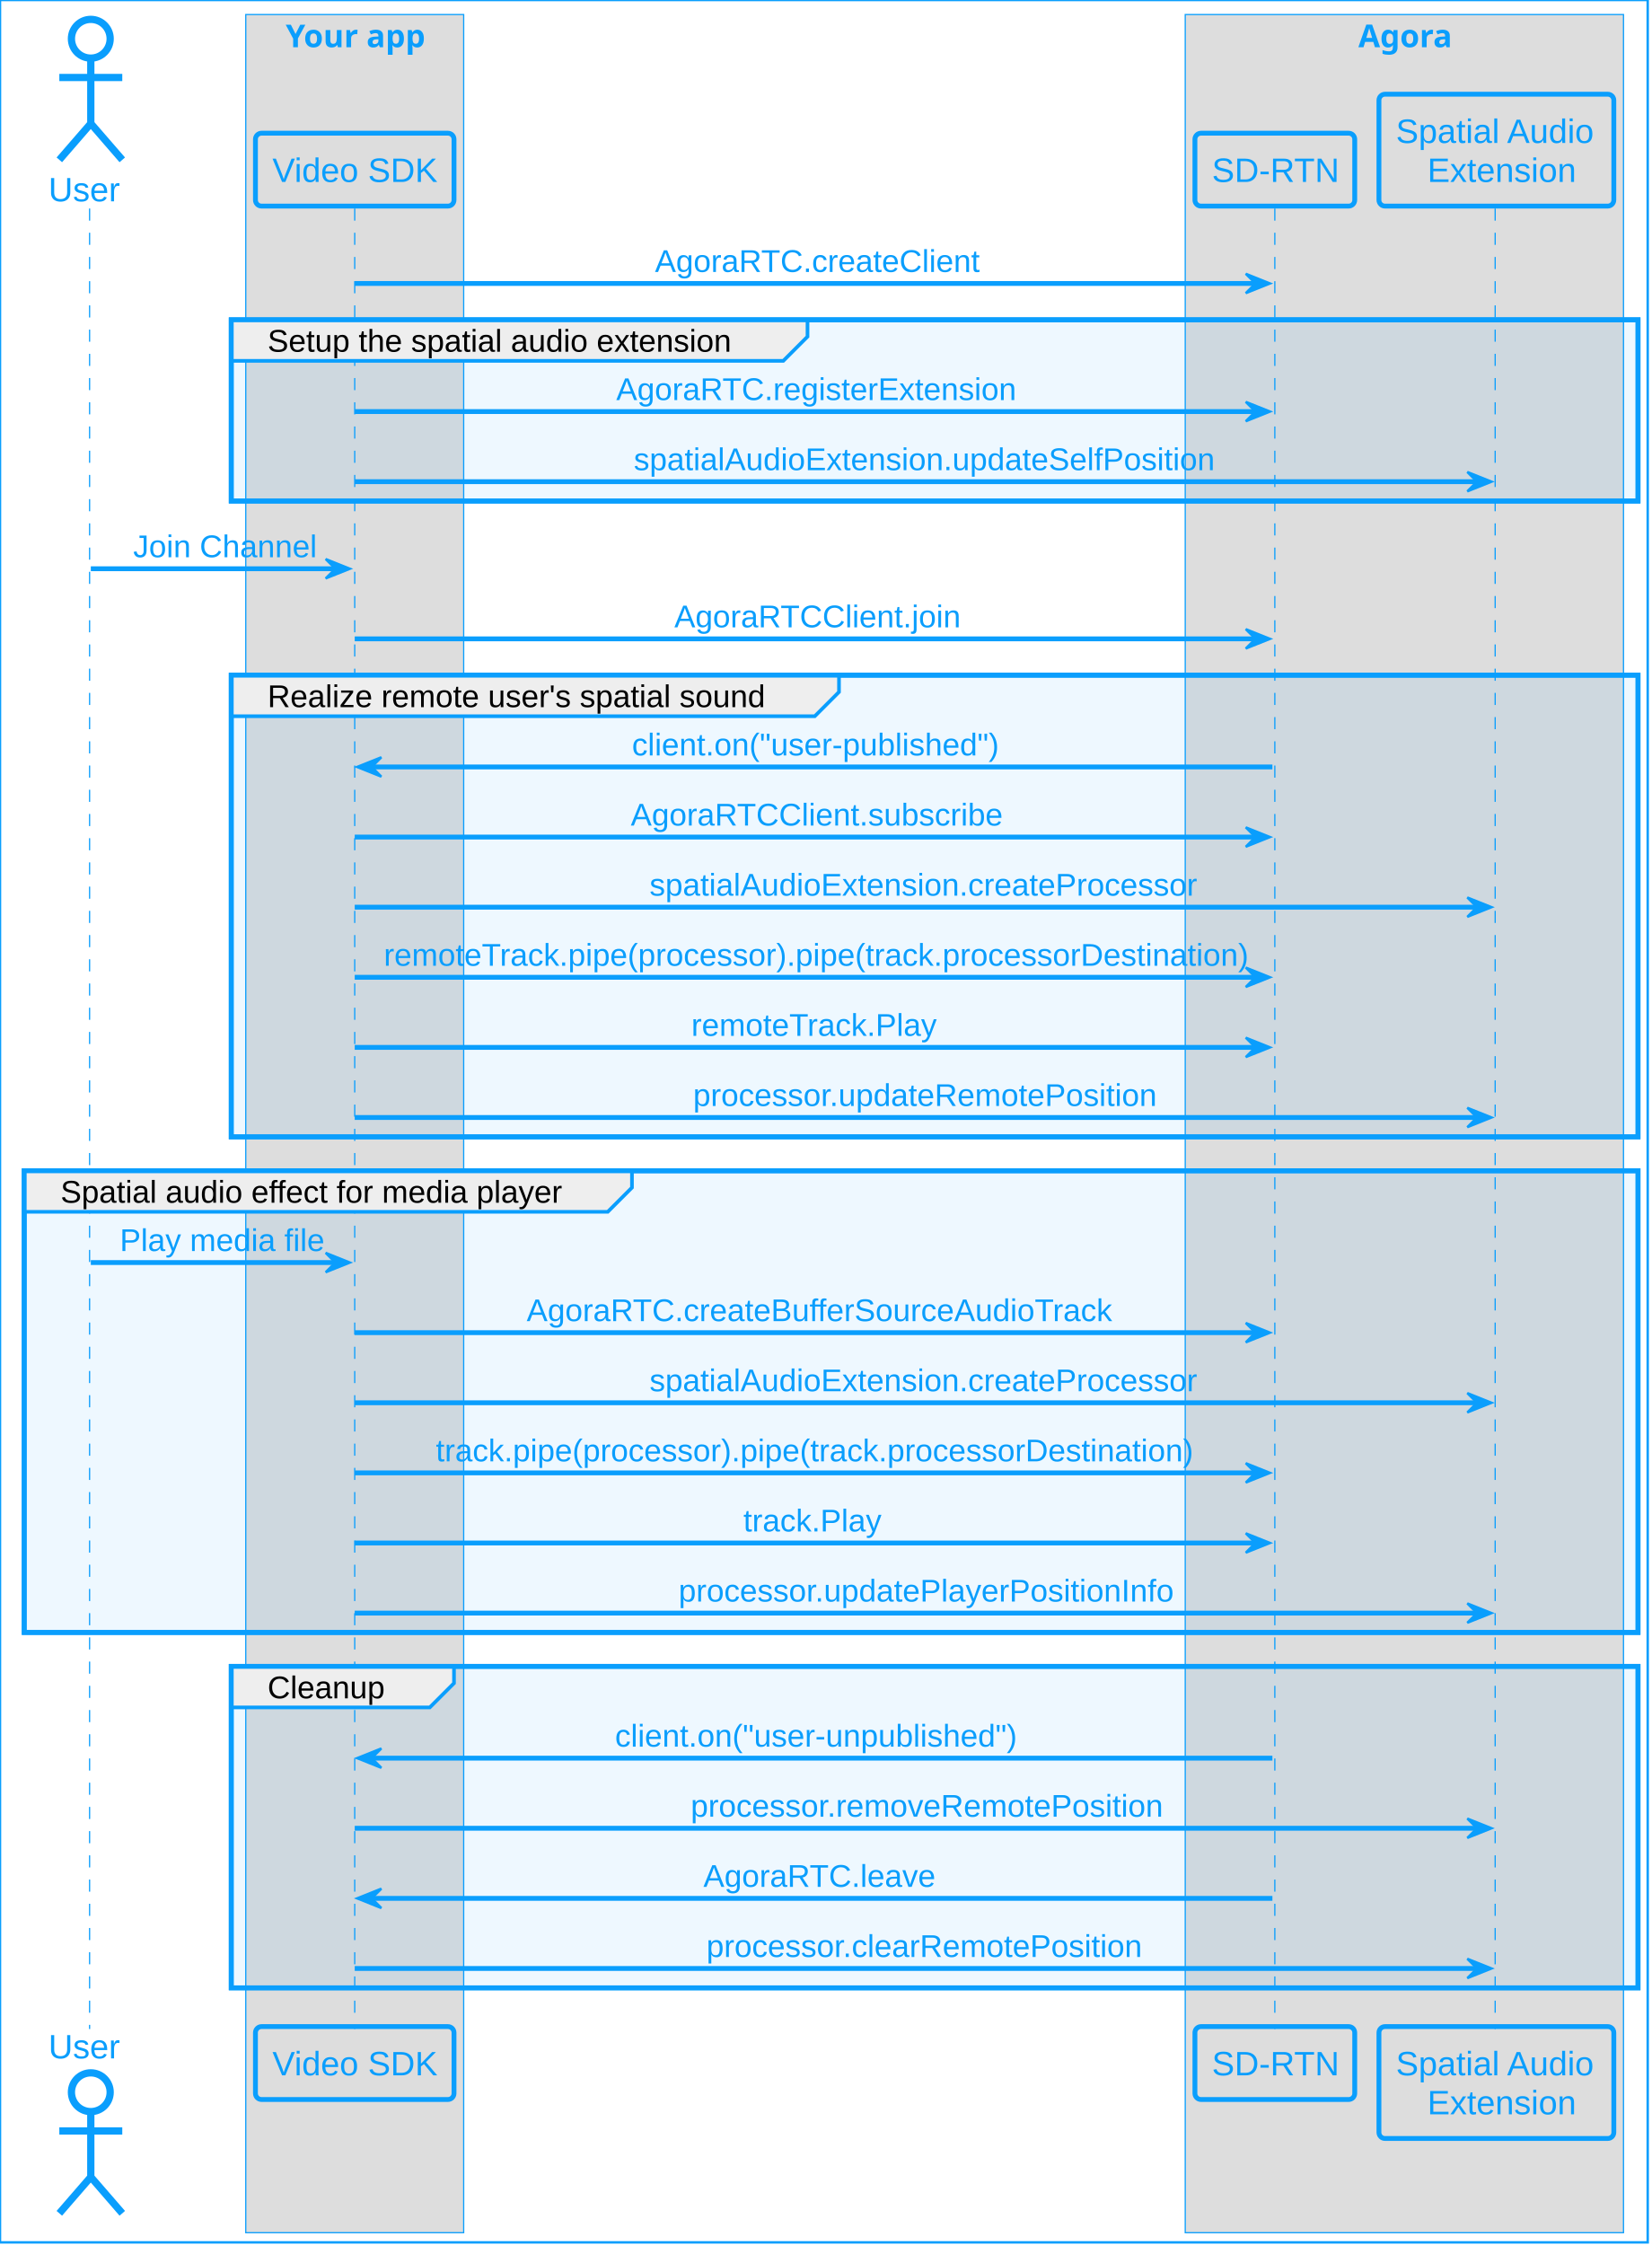
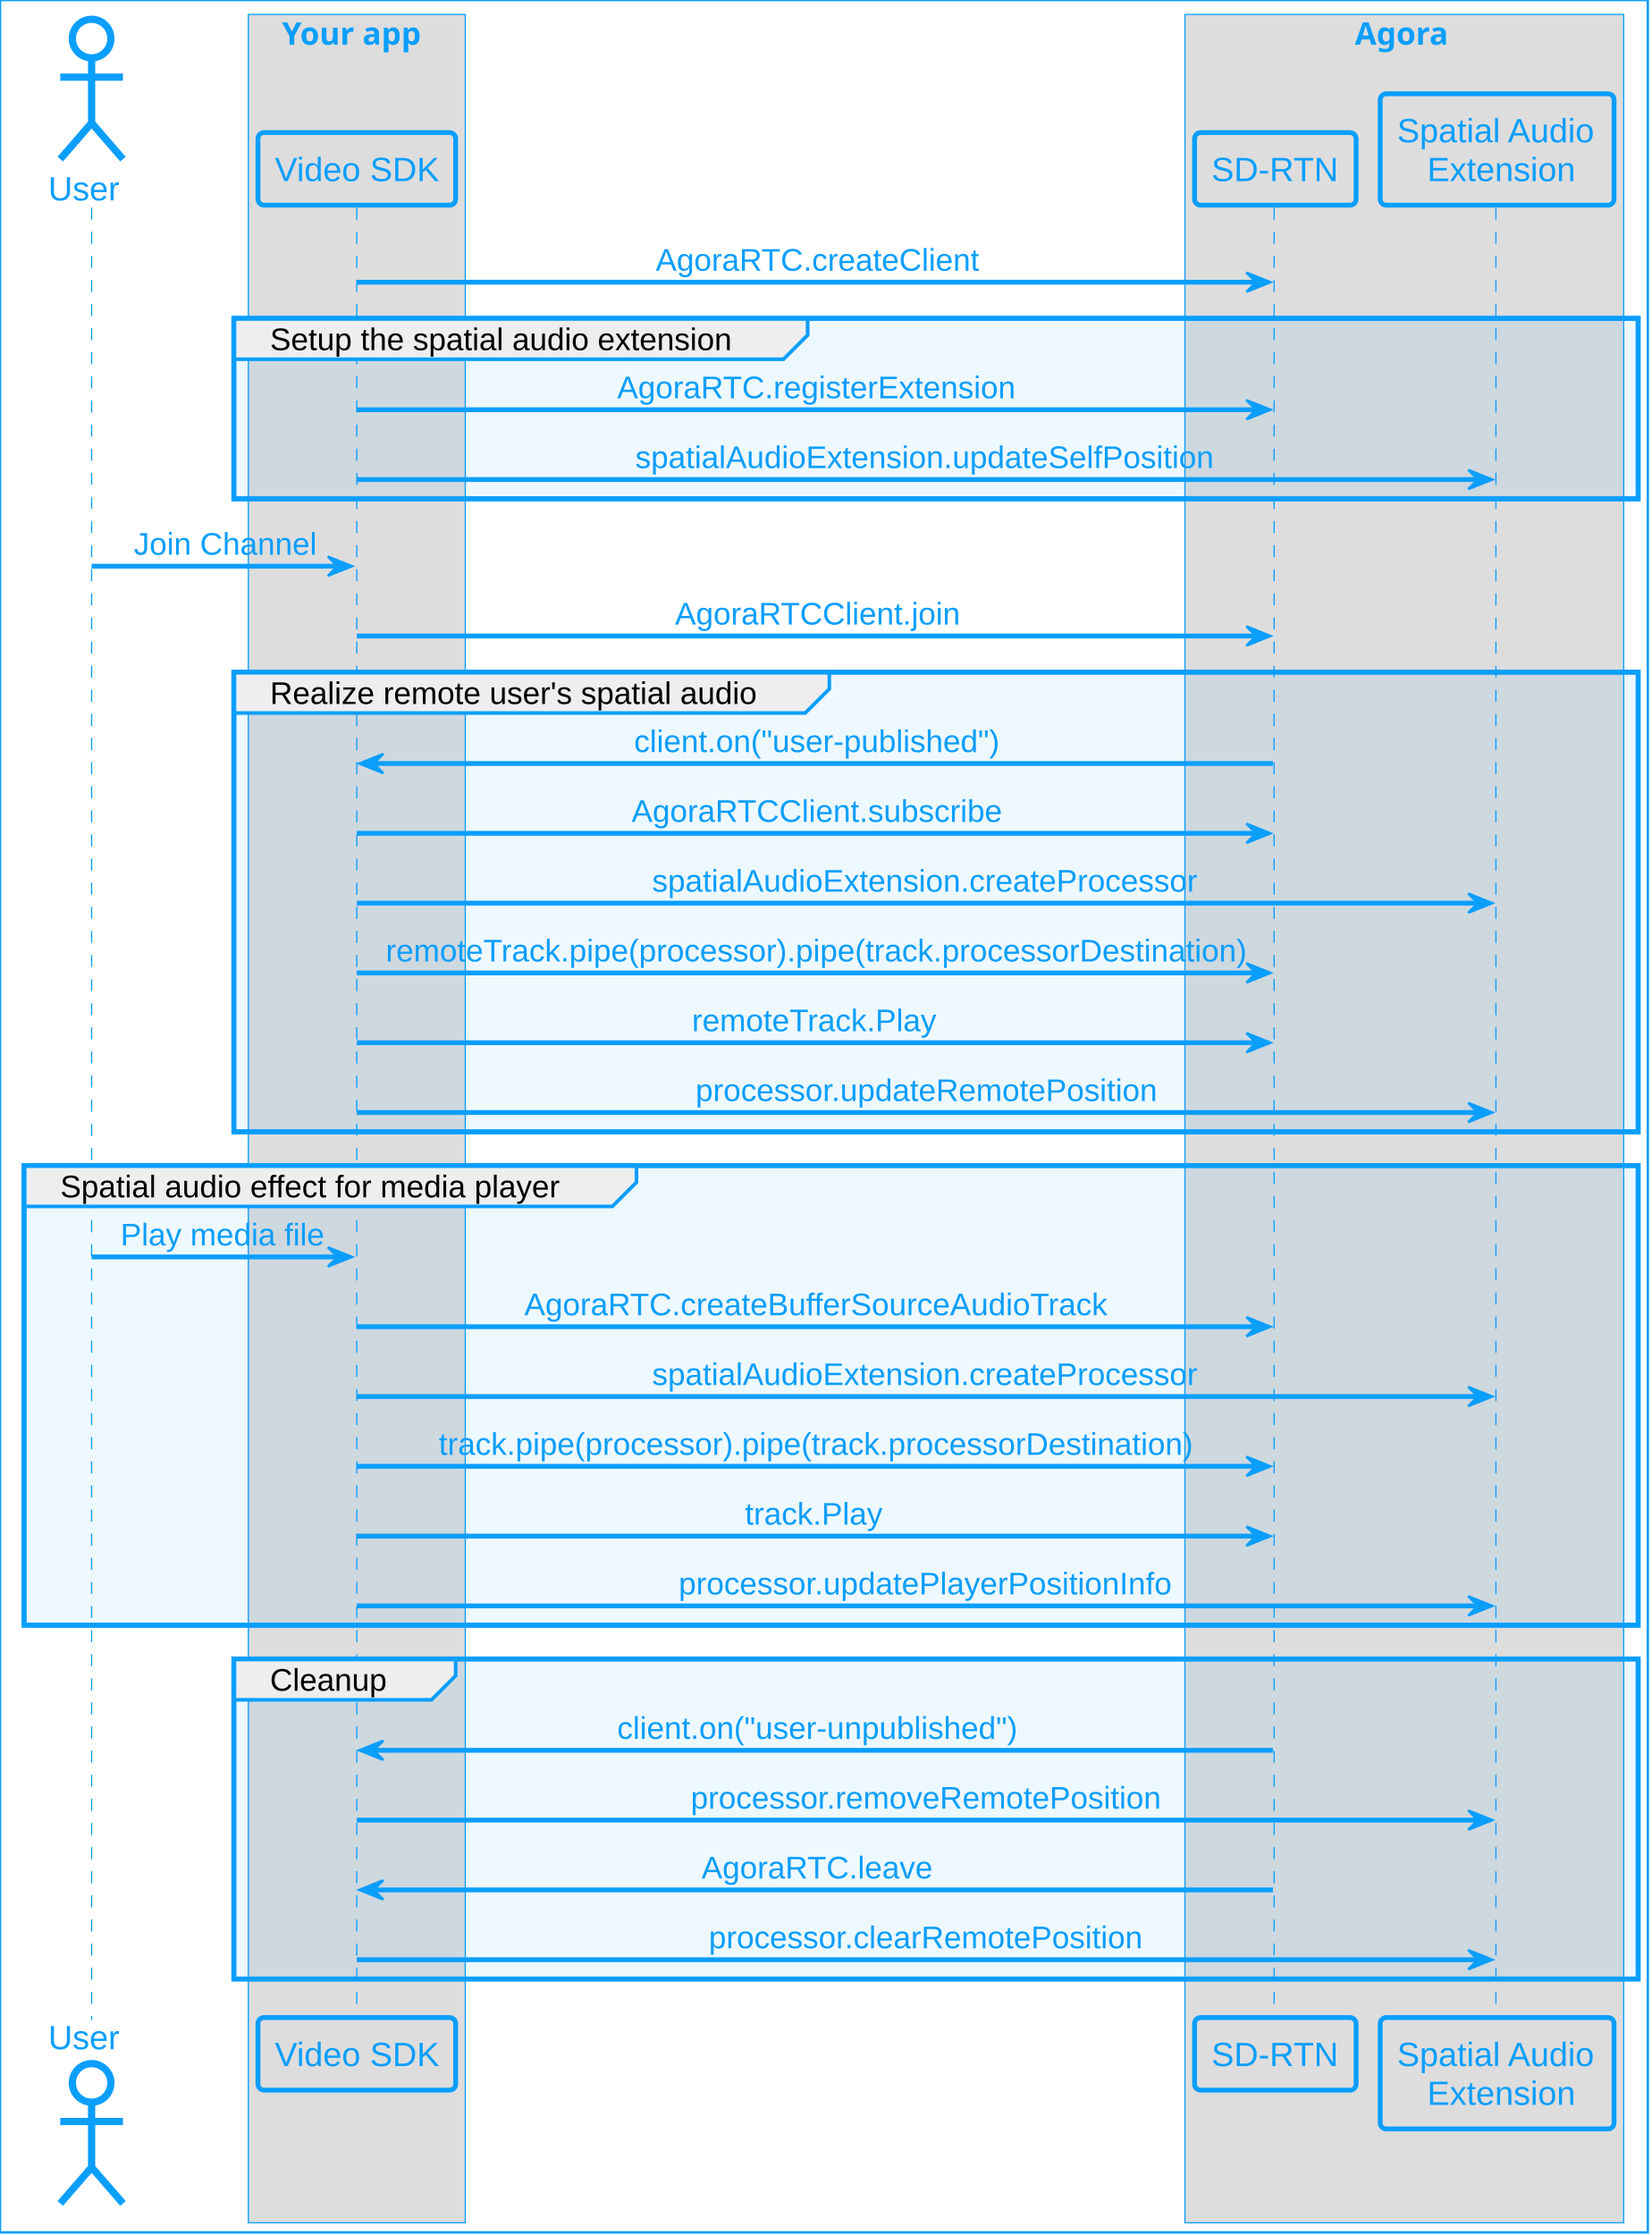
- <svg xmlns="http://www.w3.org/2000/svg" contentStyleType="text/css" height="927px" preserveAspectRatio="none" style="width:682px;height:927px;" version="1.1" viewBox="0 0 682 927" width="682px" zoomAndPan="magnify">
+ <svg xmlns="http://www.w3.org/2000/svg" contentStyleType="text/css" height="927px" preserveAspectRatio="none" style="width:685px;height:927px;" version="1.1" viewBox="0 0 685 927" width="685px" zoomAndPan="magnify">
  <defs />
  <g>
-     <rect fill="none" height="925.915" style="stroke:#0A9EFD;stroke-width:1.0;" width="680.5" x="0" y="0" />
-     <rect fill="#999999" fill-opacity="0.333" height="915.915" style="stroke:#0A9EFD;stroke-width:0.5;" width="90" x="101.5" y="6" />
-     <text fill="#0A9EFD" font-family="sans-serif" font-size="13" font-weight="bold" lengthAdjust="spacing" textLength="57" x="118" y="19.495">Your app</text>
-     <rect fill="#999999" fill-opacity="0.333" height="915.915" style="stroke:#0A9EFD;stroke-width:0.5;" width="181" x="489.5" y="6" />
-     <text fill="#0A9EFD" font-family="sans-serif" font-size="13" font-weight="bold" lengthAdjust="spacing" textLength="38" x="561" y="19.495">Agora</text>
-     <rect fill="#0A9EFD" fill-opacity="0.067" height="74.846" style="stroke:#0A9EFD;stroke-width:2.0;" width="581" x="95.5" y="132.047" />
-     <rect fill="#0A9EFD" fill-opacity="0.067" height="190.641" style="stroke:#0A9EFD;stroke-width:2.0;" width="581" x="95.5" y="278.791" />
-     <rect fill="#0A9EFD" fill-opacity="0.067" height="190.641" style="stroke:#0A9EFD;stroke-width:2.0;" width="666.5" x="10" y="483.432" />
-     <rect fill="#0A9EFD" fill-opacity="0.067" height="132.744" style="stroke:#0A9EFD;stroke-width:2.0;" width="581" x="95.5" y="688.073" />
-     <line style="stroke:#0A9EFD;stroke-width:0.5;stroke-dasharray:5.0,5.0;" x1="37" x2="37" y1="86.099" y2="837.817" />
-     <line style="stroke:#0A9EFD;stroke-width:0.5;stroke-dasharray:5.0,5.0;" x1="146.5" x2="146.5" y1="86.099" y2="837.817" />
-     <line style="stroke:#0A9EFD;stroke-width:0.5;stroke-dasharray:5.0,5.0;" x1="526.5" x2="526.5" y1="86.099" y2="837.817" />
-     <line style="stroke:#0A9EFD;stroke-width:0.5;stroke-dasharray:5.0,5.0;" x1="617.5" x2="617.5" y1="86.099" y2="837.817" />
-     <text fill="#0A9EFD" font-family="Arial" font-size="14" lengthAdjust="spacing" textLength="29" x="20" y="83.132">User</text>
-     <ellipse cx="37.5" cy="16" fill="none" rx="8" ry="8" style="stroke:#0A9EFD;stroke-width:3.0;" />
-     <path d="M37.5,24 L37.5,51 M24.5,32 L50.5,32 M37.5,51 L24.5,66 M37.5,51 L50.5,66 " fill="none" style="stroke:#0A9EFD;stroke-width:3.0;" />
-     <text fill="#0A9EFD" font-family="Arial" font-size="14" lengthAdjust="spacing" textLength="29" x="20" y="849.949">User</text>
-     <ellipse cx="37.5" cy="863.915" fill="none" rx="8" ry="8" style="stroke:#0A9EFD;stroke-width:3.0;" />
-     <path d="M37.5,871.915 L37.5,898.915 M24.5,879.915 L50.5,879.915 M37.5,898.915 L24.5,913.915 M37.5,898.915 L50.5,913.915 " fill="none" style="stroke:#0A9EFD;stroke-width:3.0;" />
-     <rect fill="none" height="30.099" rx="2.5" ry="2.5" style="stroke:#0A9EFD;stroke-width:2.0;" width="82" x="105.5" y="55" />
-     <text fill="#0A9EFD" font-family="Arial" font-size="14" lengthAdjust="spacing" textLength="68" x="112.5" y="75.132">Video SDK</text>
-     <rect fill="none" height="30.099" rx="2.5" ry="2.5" style="stroke:#0A9EFD;stroke-width:2.0;" width="82" x="105.5" y="836.817" />
-     <text fill="#0A9EFD" font-family="Arial" font-size="14" lengthAdjust="spacing" textLength="68" x="112.5" y="856.949">Video SDK</text>
-     <rect fill="none" height="30.099" rx="2.5" ry="2.5" style="stroke:#0A9EFD;stroke-width:2.0;" width="66" x="493.5" y="55" />
-     <text fill="#0A9EFD" font-family="Arial" font-size="14" lengthAdjust="spacing" textLength="52" x="500.5" y="75.132">SD-RTN</text>
-     <rect fill="none" height="30.099" rx="2.5" ry="2.5" style="stroke:#0A9EFD;stroke-width:2.0;" width="66" x="493.5" y="836.817" />
-     <text fill="#0A9EFD" font-family="Arial" font-size="14" lengthAdjust="spacing" textLength="52" x="500.5" y="856.949">SD-RTN</text>
-     <rect fill="none" height="46.197" rx="2.5" ry="2.5" style="stroke:#0A9EFD;stroke-width:2.0;" width="97" x="569.5" y="38.901" />
-     <text fill="#0A9EFD" font-family="Arial" font-size="14" lengthAdjust="spacing" textLength="83" x="576.5" y="59.033">Spatial Audio</text>
-     <text fill="#0A9EFD" font-family="Arial" font-size="14" lengthAdjust="spacing" textLength="61" x="589.5" y="75.132">Extension</text>
-     <rect fill="none" height="46.197" rx="2.5" ry="2.5" style="stroke:#0A9EFD;stroke-width:2.0;" width="97" x="569.5" y="836.817" />
-     <text fill="#0A9EFD" font-family="Arial" font-size="14" lengthAdjust="spacing" textLength="83" x="576.5" y="856.949">Spatial Audio</text>
-     <text fill="#0A9EFD" font-family="Arial" font-size="14" lengthAdjust="spacing" textLength="61" x="589.5" y="873.047">Extension</text>
-     <polygon fill="#0A9EFD" points="514.5,113.047,524.5,117.047,514.5,121.047,518.5,117.047" style="stroke:#0A9EFD;stroke-width:1.0;" />
-     <line style="stroke:#0A9EFD;stroke-width:2.0;" x1="146.5" x2="520.5" y1="117.047" y2="117.047" />
-     <text fill="#0A9EFD" font-family="Arial" font-size="13" lengthAdjust="spacing" textLength="132" x="270.5" y="112.293">AgoraRTC.createClient</text>
-     <path d="M95.5,132.047 L333.5,132.047 L333.5,138.996 L323.5,148.996 L95.5,148.996 L95.5,132.047 " fill="#EEEEEE" style="stroke:#0A9EFD;stroke-width:1.5;" />
-     <rect fill="none" height="74.846" style="stroke:#0A9EFD;stroke-width:2.0;" width="581" x="95.5" y="132.047" />
-     <text fill="#000000" font-family="Arial" font-size="13" lengthAdjust="spacing" textLength="193" x="110.5" y="145.241">Setup the spatial audio extension</text>
-     <polygon fill="#0A9EFD" points="514.5,165.945,524.5,169.945,514.5,173.945,518.5,169.945" style="stroke:#0A9EFD;stroke-width:1.0;" />
-     <line style="stroke:#0A9EFD;stroke-width:2.0;" x1="146.5" x2="520.5" y1="169.945" y2="169.945" />
-     <text fill="#0A9EFD" font-family="Arial" font-size="13" lengthAdjust="spacing" textLength="164" x="254.5" y="165.19">AgoraRTC.registerExtension</text>
-     <polygon fill="#0A9EFD" points="606,194.894,616,198.894,606,202.894,610,198.894" style="stroke:#0A9EFD;stroke-width:1.0;" />
-     <line style="stroke:#0A9EFD;stroke-width:2.0;" x1="146.5" x2="612" y1="198.894" y2="198.894" />
-     <text fill="#0A9EFD" font-family="Arial" font-size="13" lengthAdjust="spacing" textLength="241" x="261.75" y="194.139">spatialAudioExtension.updateSelfPosition</text>
-     <polygon fill="#0A9EFD" points="134.5,230.842,144.5,234.842,134.5,238.842,138.5,234.842" style="stroke:#0A9EFD;stroke-width:1.0;" />
-     <line style="stroke:#0A9EFD;stroke-width:2.0;" x1="37.5" x2="140.5" y1="234.842" y2="234.842" />
-     <text fill="#0A9EFD" font-family="Arial" font-size="13" lengthAdjust="spacing" textLength="74" x="55" y="230.087">Join Channel</text>
-     <polygon fill="#0A9EFD" points="514.5,259.791,524.5,263.791,514.5,267.791,518.5,263.791" style="stroke:#0A9EFD;stroke-width:1.0;" />
-     <line style="stroke:#0A9EFD;stroke-width:2.0;" x1="146.5" x2="520.5" y1="263.791" y2="263.791" />
-     <text fill="#0A9EFD" font-family="Arial" font-size="13" lengthAdjust="spacing" textLength="116" x="278.5" y="259.036">AgoraRTCClient.join</text>
-     <path d="M95.5,278.791 L346.5,278.791 L346.5,285.74 L336.5,295.74 L95.5,295.74 L95.5,278.791 " fill="#EEEEEE" style="stroke:#0A9EFD;stroke-width:1.5;" />
-     <rect fill="none" height="190.641" style="stroke:#0A9EFD;stroke-width:2.0;" width="581" x="95.5" y="278.791" />
-     <text fill="#000000" font-family="Arial" font-size="13" lengthAdjust="spacing" textLength="206" x="110.5" y="291.985">Realize remote user's spatial sound</text>
-     <polygon fill="#0A9EFD" points="157.5,312.688,147.5,316.688,157.5,320.688,153.5,316.688" style="stroke:#0A9EFD;stroke-width:1.0;" />
-     <line style="stroke:#0A9EFD;stroke-width:2.0;" x1="151.5" x2="525.5" y1="316.688" y2="316.688" />
-     <text fill="#0A9EFD" font-family="Arial" font-size="13" lengthAdjust="spacing" textLength="151" x="261" y="311.934">client.on("user-published")</text>
-     <polygon fill="#0A9EFD" points="514.5,341.637,524.5,345.637,514.5,349.637,518.5,345.637" style="stroke:#0A9EFD;stroke-width:1.0;" />
-     <line style="stroke:#0A9EFD;stroke-width:2.0;" x1="146.5" x2="520.5" y1="345.637" y2="345.637" />
-     <text fill="#0A9EFD" font-family="Arial" font-size="13" lengthAdjust="spacing" textLength="152" x="260.5" y="340.882">AgoraRTCClient.subscribe</text>
-     <polygon fill="#0A9EFD" points="606,370.586,616,374.586,606,378.586,610,374.586" style="stroke:#0A9EFD;stroke-width:1.0;" />
-     <line style="stroke:#0A9EFD;stroke-width:2.0;" x1="146.5" x2="612" y1="374.586" y2="374.586" />
-     <text fill="#0A9EFD" font-family="Arial" font-size="13" lengthAdjust="spacing" textLength="228" x="268.25" y="369.831">spatialAudioExtension.createProcessor</text>
-     <polygon fill="#0A9EFD" points="514.5,399.535,524.5,403.535,514.5,407.535,518.5,403.535" style="stroke:#0A9EFD;stroke-width:1.0;" />
-     <line style="stroke:#0A9EFD;stroke-width:2.0;" x1="146.5" x2="520.5" y1="403.535" y2="403.535" />
-     <text fill="#0A9EFD" font-family="Arial" font-size="13" lengthAdjust="spacing" textLength="356" x="158.5" y="398.78">remoteTrack.pipe(processor).pipe(track.processorDestination)</text>
-     <polygon fill="#0A9EFD" points="514.5,428.483,524.5,432.483,514.5,436.483,518.5,432.483" style="stroke:#0A9EFD;stroke-width:1.0;" />
-     <line style="stroke:#0A9EFD;stroke-width:2.0;" x1="146.5" x2="520.5" y1="432.483" y2="432.483" />
-     <text fill="#0A9EFD" font-family="Arial" font-size="13" lengthAdjust="spacing" textLength="102" x="285.5" y="427.728">remoteTrack.Play</text>
-     <polygon fill="#0A9EFD" points="606,457.432,616,461.432,606,465.432,610,461.432" style="stroke:#0A9EFD;stroke-width:1.0;" />
-     <line style="stroke:#0A9EFD;stroke-width:2.0;" x1="146.5" x2="612" y1="461.432" y2="461.432" />
-     <text fill="#0A9EFD" font-family="Arial" font-size="13" lengthAdjust="spacing" textLength="192" x="286.25" y="456.677">processor.updateRemotePosition</text>
-     <path d="M10,483.432 L261,483.432 L261,490.381 L251,500.381 L10,500.381 L10,483.432 " fill="#EEEEEE" style="stroke:#0A9EFD;stroke-width:1.5;" />
-     <rect fill="none" height="190.641" style="stroke:#0A9EFD;stroke-width:2.0;" width="666.5" x="10" y="483.432" />
-     <text fill="#000000" font-family="Arial" font-size="13" lengthAdjust="spacing" textLength="206" x="25" y="496.626">Spatial audio effect for media player</text>
-     <polygon fill="#0A9EFD" points="134.5,517.33,144.5,521.33,134.5,525.33,138.5,521.33" style="stroke:#0A9EFD;stroke-width:1.0;" />
-     <line style="stroke:#0A9EFD;stroke-width:2.0;" x1="37.5" x2="140.5" y1="521.33" y2="521.33" />
-     <text fill="#0A9EFD" font-family="Arial" font-size="13" lengthAdjust="spacing" textLength="85" x="49.5" y="516.575">Play media file</text>
-     <polygon fill="#0A9EFD" points="514.5,546.278,524.5,550.278,514.5,554.278,518.5,550.278" style="stroke:#0A9EFD;stroke-width:1.0;" />
-     <line style="stroke:#0A9EFD;stroke-width:2.0;" x1="146.5" x2="520.5" y1="550.278" y2="550.278" />
-     <text fill="#0A9EFD" font-family="Arial" font-size="13" lengthAdjust="spacing" textLength="238" x="217.5" y="545.523">AgoraRTC.createBufferSourceAudioTrack</text>
-     <polygon fill="#0A9EFD" points="606,575.227,616,579.227,606,583.227,610,579.227" style="stroke:#0A9EFD;stroke-width:1.0;" />
-     <line style="stroke:#0A9EFD;stroke-width:2.0;" x1="146.5" x2="612" y1="579.227" y2="579.227" />
-     <text fill="#0A9EFD" font-family="Arial" font-size="13" lengthAdjust="spacing" textLength="228" x="268.25" y="574.472">spatialAudioExtension.createProcessor</text>
-     <polygon fill="#0A9EFD" points="514.5,604.176,524.5,608.176,514.5,612.176,518.5,608.176" style="stroke:#0A9EFD;stroke-width:1.0;" />
-     <line style="stroke:#0A9EFD;stroke-width:2.0;" x1="146.5" x2="520.5" y1="608.176" y2="608.176" />
-     <text fill="#0A9EFD" font-family="Arial" font-size="13" lengthAdjust="spacing" textLength="313" x="180" y="603.421">track.pipe(processor).pipe(track.processorDestination)</text>
-     <polygon fill="#0A9EFD" points="514.5,633.125,524.5,637.125,514.5,641.125,518.5,637.125" style="stroke:#0A9EFD;stroke-width:1.0;" />
-     <line style="stroke:#0A9EFD;stroke-width:2.0;" x1="146.5" x2="520.5" y1="637.125" y2="637.125" />
-     <text fill="#0A9EFD" font-family="Arial" font-size="13" lengthAdjust="spacing" textLength="59" x="307" y="632.37">track.Play</text>
-     <polygon fill="#0A9EFD" points="606,662.073,616,666.073,606,670.073,610,666.073" style="stroke:#0A9EFD;stroke-width:1.0;" />
-     <line style="stroke:#0A9EFD;stroke-width:2.0;" x1="146.5" x2="612" y1="666.073" y2="666.073" />
-     <text fill="#0A9EFD" font-family="Arial" font-size="13" lengthAdjust="spacing" textLength="204" x="280.25" y="661.318">processor.updatePlayerPositionInfo</text>
-     <path d="M95.5,688.073 L187.5,688.073 L187.5,695.022 L177.5,705.022 L95.5,705.022 L95.5,688.073 " fill="#EEEEEE" style="stroke:#0A9EFD;stroke-width:1.5;" />
-     <rect fill="none" height="132.744" style="stroke:#0A9EFD;stroke-width:2.0;" width="581" x="95.5" y="688.073" />
-     <text fill="#000000" font-family="Arial" font-size="13" lengthAdjust="spacing" textLength="47" x="110.5" y="701.267">Cleanup</text>
-     <polygon fill="#0A9EFD" points="157.5,721.971,147.5,725.971,157.5,729.971,153.5,725.971" style="stroke:#0A9EFD;stroke-width:1.0;" />
-     <line style="stroke:#0A9EFD;stroke-width:2.0;" x1="151.5" x2="525.5" y1="725.971" y2="725.971" />
-     <text fill="#0A9EFD" font-family="Arial" font-size="13" lengthAdjust="spacing" textLength="165" x="254" y="721.216">client.on("user-unpublished")</text>
-     <polygon fill="#0A9EFD" points="606,750.919,616,754.919,606,758.919,610,754.919" style="stroke:#0A9EFD;stroke-width:1.0;" />
-     <line style="stroke:#0A9EFD;stroke-width:2.0;" x1="146.5" x2="612" y1="754.919" y2="754.919" />
-     <text fill="#0A9EFD" font-family="Arial" font-size="13" lengthAdjust="spacing" textLength="194" x="285.25" y="750.165">processor.removeRemotePosition</text>
-     <polygon fill="#0A9EFD" points="157.5,779.868,147.5,783.868,157.5,787.868,153.5,783.868" style="stroke:#0A9EFD;stroke-width:1.0;" />
-     <line style="stroke:#0A9EFD;stroke-width:2.0;" x1="151.5" x2="525.5" y1="783.868" y2="783.868" />
-     <text fill="#0A9EFD" font-family="Arial" font-size="13" lengthAdjust="spacing" textLength="92" x="290.5" y="779.113">AgoraRTC.leave</text>
-     <polygon fill="#0A9EFD" points="606,808.817,616,812.817,606,816.817,610,812.817" style="stroke:#0A9EFD;stroke-width:1.0;" />
-     <line style="stroke:#0A9EFD;stroke-width:2.0;" x1="146.5" x2="612" y1="812.817" y2="812.817" />
-     <text fill="#0A9EFD" font-family="Arial" font-size="13" lengthAdjust="spacing" textLength="181" x="291.75" y="808.062">processor.clearRemotePosition</text>
+     <rect fill="none" height="925.915" style="stroke:#0A9EFD;stroke-width:1.0;" width="683.5" x="0" y="0" />
+     <rect fill="#999999" fill-opacity="0.333" height="915.915" style="stroke:#0A9EFD;stroke-width:0.5;" width="90" x="103" y="6" />
+     <text fill="#0A9EFD" font-family="sans-serif" font-size="13" font-weight="bold" lengthAdjust="spacing" textLength="62" x="117" y="18.568">Your app</text>
+     <rect fill="#999999" fill-opacity="0.333" height="915.915" style="stroke:#0A9EFD;stroke-width:0.5;" width="182" x="491.5" y="6" />
+     <text fill="#0A9EFD" font-family="sans-serif" font-size="13" font-weight="bold" lengthAdjust="spacing" textLength="41" x="562" y="18.568">Agora</text>
+     <rect fill="#0A9EFD" fill-opacity="0.067" height="74.846" style="stroke:#0A9EFD;stroke-width:2.0;" width="582.5" x="97" y="132.047" />
+     <rect fill="#0A9EFD" fill-opacity="0.067" height="190.641" style="stroke:#0A9EFD;stroke-width:2.0;" width="582.5" x="97" y="278.791" />
+     <rect fill="#0A9EFD" fill-opacity="0.067" height="190.641" style="stroke:#0A9EFD;stroke-width:2.0;" width="669.5" x="10" y="483.432" />
+     <rect fill="#0A9EFD" fill-opacity="0.067" height="132.744" style="stroke:#0A9EFD;stroke-width:2.0;" width="582.5" x="97" y="688.073" />
+     <line style="stroke:#0A9EFD;stroke-width:0.5;stroke-dasharray:5.0,5.0;" x1="38" x2="38" y1="86.099" y2="837.817" />
+     <line style="stroke:#0A9EFD;stroke-width:0.5;stroke-dasharray:5.0,5.0;" x1="148" x2="148" y1="86.099" y2="837.817" />
+     <line style="stroke:#0A9EFD;stroke-width:0.5;stroke-dasharray:5.0,5.0;" x1="528.5" x2="528.5" y1="86.099" y2="837.817" />
+     <line style="stroke:#0A9EFD;stroke-width:0.5;stroke-dasharray:5.0,5.0;" x1="620.5" x2="620.5" y1="86.099" y2="837.817" />
+     <text fill="#0A9EFD" font-family="Arial" font-size="14" lengthAdjust="spacing" textLength="30" x="20" y="83.132">User</text>
+     <ellipse cx="38" cy="16" fill="none" rx="8" ry="8" style="stroke:#0A9EFD;stroke-width:3.0;" />
+     <path d="M38,24 L38,51 M25,32 L51,32 M38,51 L25,66 M38,51 L51,66 " fill="none" style="stroke:#0A9EFD;stroke-width:3.0;" />
+     <text fill="#0A9EFD" font-family="Arial" font-size="14" lengthAdjust="spacing" textLength="30" x="20" y="849.949">User</text>
+     <ellipse cx="38" cy="863.915" fill="none" rx="8" ry="8" style="stroke:#0A9EFD;stroke-width:3.0;" />
+     <path d="M38,871.915 L38,898.915 M25,879.915 L51,879.915 M38,898.915 L25,913.915 M38,898.915 L51,913.915 " fill="none" style="stroke:#0A9EFD;stroke-width:3.0;" />
+     <rect fill="none" height="30.099" rx="2.5" ry="2.5" style="stroke:#0A9EFD;stroke-width:2.0;" width="82" x="107" y="55" />
+     <text fill="#0A9EFD" font-family="Arial" font-size="14" lengthAdjust="spacing" textLength="68" x="114" y="75.132">Video SDK</text>
+     <rect fill="none" height="30.099" rx="2.5" ry="2.5" style="stroke:#0A9EFD;stroke-width:2.0;" width="82" x="107" y="836.817" />
+     <text fill="#0A9EFD" font-family="Arial" font-size="14" lengthAdjust="spacing" textLength="68" x="114" y="856.949">Video SDK</text>
+     <rect fill="none" height="30.099" rx="2.5" ry="2.5" style="stroke:#0A9EFD;stroke-width:2.0;" width="67" x="495.5" y="55" />
+     <text fill="#0A9EFD" font-family="Arial" font-size="14" lengthAdjust="spacing" textLength="53" x="502.5" y="75.132">SD-RTN</text>
+     <rect fill="none" height="30.099" rx="2.5" ry="2.5" style="stroke:#0A9EFD;stroke-width:2.0;" width="67" x="495.5" y="836.817" />
+     <text fill="#0A9EFD" font-family="Arial" font-size="14" lengthAdjust="spacing" textLength="53" x="502.5" y="856.949">SD-RTN</text>
+     <rect fill="none" height="46.197" rx="2.5" ry="2.5" style="stroke:#0A9EFD;stroke-width:2.0;" width="97" x="572.5" y="38.901" />
+     <text fill="#0A9EFD" font-family="Arial" font-size="14" lengthAdjust="spacing" textLength="83" x="579.5" y="59.033">Spatial Audio</text>
+     <text fill="#0A9EFD" font-family="Arial" font-size="14" lengthAdjust="spacing" textLength="62" x="592" y="75.132">Extension</text>
+     <rect fill="none" height="46.197" rx="2.5" ry="2.5" style="stroke:#0A9EFD;stroke-width:2.0;" width="97" x="572.5" y="836.817" />
+     <text fill="#0A9EFD" font-family="Arial" font-size="14" lengthAdjust="spacing" textLength="83" x="579.5" y="856.949">Spatial Audio</text>
+     <text fill="#0A9EFD" font-family="Arial" font-size="14" lengthAdjust="spacing" textLength="62" x="592" y="873.047">Extension</text>
+     <polygon fill="#0A9EFD" points="517,113.047,527,117.047,517,121.047,521,117.047" style="stroke:#0A9EFD;stroke-width:1.0;" />
+     <line style="stroke:#0A9EFD;stroke-width:2.0;" x1="148" x2="523" y1="117.047" y2="117.047" />
+     <text fill="#0A9EFD" font-family="Arial" font-size="13" lengthAdjust="spacing" textLength="133" x="272" y="112.293">AgoraRTC.createClient</text>
+     <path d="M97,132.047 L335,132.047 L335,138.996 L325,148.996 L97,148.996 L97,132.047 " fill="#EEEEEE" style="stroke:#0A9EFD;stroke-width:1.5;" />
+     <rect fill="none" height="74.846" style="stroke:#0A9EFD;stroke-width:2.0;" width="582.5" x="97" y="132.047" />
+     <text fill="#000000" font-family="Arial" font-size="13" lengthAdjust="spacing" textLength="193" x="112" y="145.241">Setup the spatial audio extension</text>
+     <polygon fill="#0A9EFD" points="517,165.945,527,169.945,517,173.945,521,169.945" style="stroke:#0A9EFD;stroke-width:1.0;" />
+     <line style="stroke:#0A9EFD;stroke-width:2.0;" x1="148" x2="523" y1="169.945" y2="169.945" />
+     <text fill="#0A9EFD" font-family="Arial" font-size="13" lengthAdjust="spacing" textLength="165" x="256" y="165.19">AgoraRTC.registerExtension</text>
+     <polygon fill="#0A9EFD" points="609,194.894,619,198.894,609,202.894,613,198.894" style="stroke:#0A9EFD;stroke-width:1.0;" />
+     <line style="stroke:#0A9EFD;stroke-width:2.0;" x1="148" x2="615" y1="198.894" y2="198.894" />
+     <text fill="#0A9EFD" font-family="Arial" font-size="13" lengthAdjust="spacing" textLength="242" x="263.5" y="194.139">spatialAudioExtension.updateSelfPosition</text>
+     <polygon fill="#0A9EFD" points="136,230.842,146,234.842,136,238.842,140,234.842" style="stroke:#0A9EFD;stroke-width:1.0;" />
+     <line style="stroke:#0A9EFD;stroke-width:2.0;" x1="38" x2="142" y1="234.842" y2="234.842" />
+     <text fill="#0A9EFD" font-family="Arial" font-size="13" lengthAdjust="spacing" textLength="75" x="55.5" y="230.087">Join Channel</text>
+     <polygon fill="#0A9EFD" points="517,259.791,527,263.791,517,267.791,521,263.791" style="stroke:#0A9EFD;stroke-width:1.0;" />
+     <line style="stroke:#0A9EFD;stroke-width:2.0;" x1="148" x2="523" y1="263.791" y2="263.791" />
+     <text fill="#0A9EFD" font-family="Arial" font-size="13" lengthAdjust="spacing" textLength="117" x="280" y="259.036">AgoraRTCClient.join</text>
+     <path d="M97,278.791 L344,278.791 L344,285.74 L334,295.74 L97,295.74 L97,278.791 " fill="#EEEEEE" style="stroke:#0A9EFD;stroke-width:1.5;" />
+     <rect fill="none" height="190.641" style="stroke:#0A9EFD;stroke-width:2.0;" width="582.5" x="97" y="278.791" />
+     <text fill="#000000" font-family="Arial" font-size="13" lengthAdjust="spacing" textLength="202" x="112" y="291.985">Realize remote user's spatial audio</text>
+     <polygon fill="#0A9EFD" points="159,312.688,149,316.688,159,320.688,155,316.688" style="stroke:#0A9EFD;stroke-width:1.0;" />
+     <line style="stroke:#0A9EFD;stroke-width:2.0;" x1="153" x2="528" y1="316.688" y2="316.688" />
+     <text fill="#0A9EFD" font-family="Arial" font-size="13" lengthAdjust="spacing" textLength="151" x="263" y="311.934">client.on("user-published")</text>
+     <polygon fill="#0A9EFD" points="517,341.637,527,345.637,517,349.637,521,345.637" style="stroke:#0A9EFD;stroke-width:1.0;" />
+     <line style="stroke:#0A9EFD;stroke-width:2.0;" x1="148" x2="523" y1="345.637" y2="345.637" />
+     <text fill="#0A9EFD" font-family="Arial" font-size="13" lengthAdjust="spacing" textLength="153" x="262" y="340.882">AgoraRTCClient.subscribe</text>
+     <polygon fill="#0A9EFD" points="609,370.586,619,374.586,609,378.586,613,374.586" style="stroke:#0A9EFD;stroke-width:1.0;" />
+     <line style="stroke:#0A9EFD;stroke-width:2.0;" x1="148" x2="615" y1="374.586" y2="374.586" />
+     <text fill="#0A9EFD" font-family="Arial" font-size="13" lengthAdjust="spacing" textLength="228" x="270.5" y="369.831">spatialAudioExtension.createProcessor</text>
+     <polygon fill="#0A9EFD" points="517,399.535,527,403.535,517,407.535,521,403.535" style="stroke:#0A9EFD;stroke-width:1.0;" />
+     <line style="stroke:#0A9EFD;stroke-width:2.0;" x1="148" x2="523" y1="403.535" y2="403.535" />
+     <text fill="#0A9EFD" font-family="Arial" font-size="13" lengthAdjust="spacing" textLength="357" x="160" y="398.78">remoteTrack.pipe(processor).pipe(track.processorDestination)</text>
+     <polygon fill="#0A9EFD" points="517,428.483,527,432.483,517,436.483,521,432.483" style="stroke:#0A9EFD;stroke-width:1.0;" />
+     <line style="stroke:#0A9EFD;stroke-width:2.0;" x1="148" x2="523" y1="432.483" y2="432.483" />
+     <text fill="#0A9EFD" font-family="Arial" font-size="13" lengthAdjust="spacing" textLength="103" x="287" y="427.728">remoteTrack.Play</text>
+     <polygon fill="#0A9EFD" points="609,457.432,619,461.432,609,465.432,613,461.432" style="stroke:#0A9EFD;stroke-width:1.0;" />
+     <line style="stroke:#0A9EFD;stroke-width:2.0;" x1="148" x2="615" y1="461.432" y2="461.432" />
+     <text fill="#0A9EFD" font-family="Arial" font-size="13" lengthAdjust="spacing" textLength="192" x="288.5" y="456.677">processor.updateRemotePosition</text>
+     <path d="M10,483.432 L264,483.432 L264,490.381 L254,500.381 L10,500.381 L10,483.432 " fill="#EEEEEE" style="stroke:#0A9EFD;stroke-width:1.5;" />
+     <rect fill="none" height="190.641" style="stroke:#0A9EFD;stroke-width:2.0;" width="669.5" x="10" y="483.432" />
+     <text fill="#000000" font-family="Arial" font-size="13" lengthAdjust="spacing" textLength="209" x="25" y="496.626">Spatial audio effect for media player</text>
+     <polygon fill="#0A9EFD" points="136,517.33,146,521.33,136,525.33,140,521.33" style="stroke:#0A9EFD;stroke-width:1.0;" />
+     <line style="stroke:#0A9EFD;stroke-width:2.0;" x1="38" x2="142" y1="521.33" y2="521.33" />
+     <text fill="#0A9EFD" font-family="Arial" font-size="13" lengthAdjust="spacing" textLength="86" x="50" y="516.575">Play media file</text>
+     <polygon fill="#0A9EFD" points="517,546.278,527,550.278,517,554.278,521,550.278" style="stroke:#0A9EFD;stroke-width:1.0;" />
+     <line style="stroke:#0A9EFD;stroke-width:2.0;" x1="148" x2="523" y1="550.278" y2="550.278" />
+     <text fill="#0A9EFD" font-family="Arial" font-size="13" lengthAdjust="spacing" textLength="242" x="217.5" y="545.523">AgoraRTC.createBufferSourceAudioTrack</text>
+     <polygon fill="#0A9EFD" points="609,575.227,619,579.227,609,583.227,613,579.227" style="stroke:#0A9EFD;stroke-width:1.0;" />
+     <line style="stroke:#0A9EFD;stroke-width:2.0;" x1="148" x2="615" y1="579.227" y2="579.227" />
+     <text fill="#0A9EFD" font-family="Arial" font-size="13" lengthAdjust="spacing" textLength="228" x="270.5" y="574.472">spatialAudioExtension.createProcessor</text>
+     <polygon fill="#0A9EFD" points="517,604.176,527,608.176,517,612.176,521,608.176" style="stroke:#0A9EFD;stroke-width:1.0;" />
+     <line style="stroke:#0A9EFD;stroke-width:2.0;" x1="148" x2="523" y1="608.176" y2="608.176" />
+     <text fill="#0A9EFD" font-family="Arial" font-size="13" lengthAdjust="spacing" textLength="313" x="182" y="603.421">track.pipe(processor).pipe(track.processorDestination)</text>
+     <polygon fill="#0A9EFD" points="517,633.125,527,637.125,517,641.125,521,637.125" style="stroke:#0A9EFD;stroke-width:1.0;" />
+     <line style="stroke:#0A9EFD;stroke-width:2.0;" x1="148" x2="523" y1="637.125" y2="637.125" />
+     <text fill="#0A9EFD" font-family="Arial" font-size="13" lengthAdjust="spacing" textLength="59" x="309" y="632.37">track.Play</text>
+     <polygon fill="#0A9EFD" points="609,662.073,619,666.073,609,670.073,613,666.073" style="stroke:#0A9EFD;stroke-width:1.0;" />
+     <line style="stroke:#0A9EFD;stroke-width:2.0;" x1="148" x2="615" y1="666.073" y2="666.073" />
+     <text fill="#0A9EFD" font-family="Arial" font-size="13" lengthAdjust="spacing" textLength="206" x="281.5" y="661.318">processor.updatePlayerPositionInfo</text>
+     <path d="M97,688.073 L189,688.073 L189,695.022 L179,705.022 L97,705.022 L97,688.073 " fill="#EEEEEE" style="stroke:#0A9EFD;stroke-width:1.5;" />
+     <rect fill="none" height="132.744" style="stroke:#0A9EFD;stroke-width:2.0;" width="582.5" x="97" y="688.073" />
+     <text fill="#000000" font-family="Arial" font-size="13" lengthAdjust="spacing" textLength="47" x="112" y="701.267">Cleanup</text>
+     <polygon fill="#0A9EFD" points="159,721.971,149,725.971,159,729.971,155,725.971" style="stroke:#0A9EFD;stroke-width:1.0;" />
+     <line style="stroke:#0A9EFD;stroke-width:2.0;" x1="153" x2="528" y1="725.971" y2="725.971" />
+     <text fill="#0A9EFD" font-family="Arial" font-size="13" lengthAdjust="spacing" textLength="165" x="256" y="721.216">client.on("user-unpublished")</text>
+     <polygon fill="#0A9EFD" points="609,750.919,619,754.919,609,758.919,613,754.919" style="stroke:#0A9EFD;stroke-width:1.0;" />
+     <line style="stroke:#0A9EFD;stroke-width:2.0;" x1="148" x2="615" y1="754.919" y2="754.919" />
+     <text fill="#0A9EFD" font-family="Arial" font-size="13" lengthAdjust="spacing" textLength="196" x="286.5" y="750.165">processor.removeRemotePosition</text>
+     <polygon fill="#0A9EFD" points="159,779.868,149,783.868,159,787.868,155,783.868" style="stroke:#0A9EFD;stroke-width:1.0;" />
+     <line style="stroke:#0A9EFD;stroke-width:2.0;" x1="153" x2="528" y1="783.868" y2="783.868" />
+     <text fill="#0A9EFD" font-family="Arial" font-size="13" lengthAdjust="spacing" textLength="95" x="291" y="779.113">AgoraRTC.leave</text>
+     <polygon fill="#0A9EFD" points="609,808.817,619,812.817,609,816.817,613,812.817" style="stroke:#0A9EFD;stroke-width:1.0;" />
+     <line style="stroke:#0A9EFD;stroke-width:2.0;" x1="148" x2="615" y1="812.817" y2="812.817" />
+     <text fill="#0A9EFD" font-family="Arial" font-size="13" lengthAdjust="spacing" textLength="181" x="294" y="808.062">processor.clearRemotePosition</text>
  </g>
</svg>
